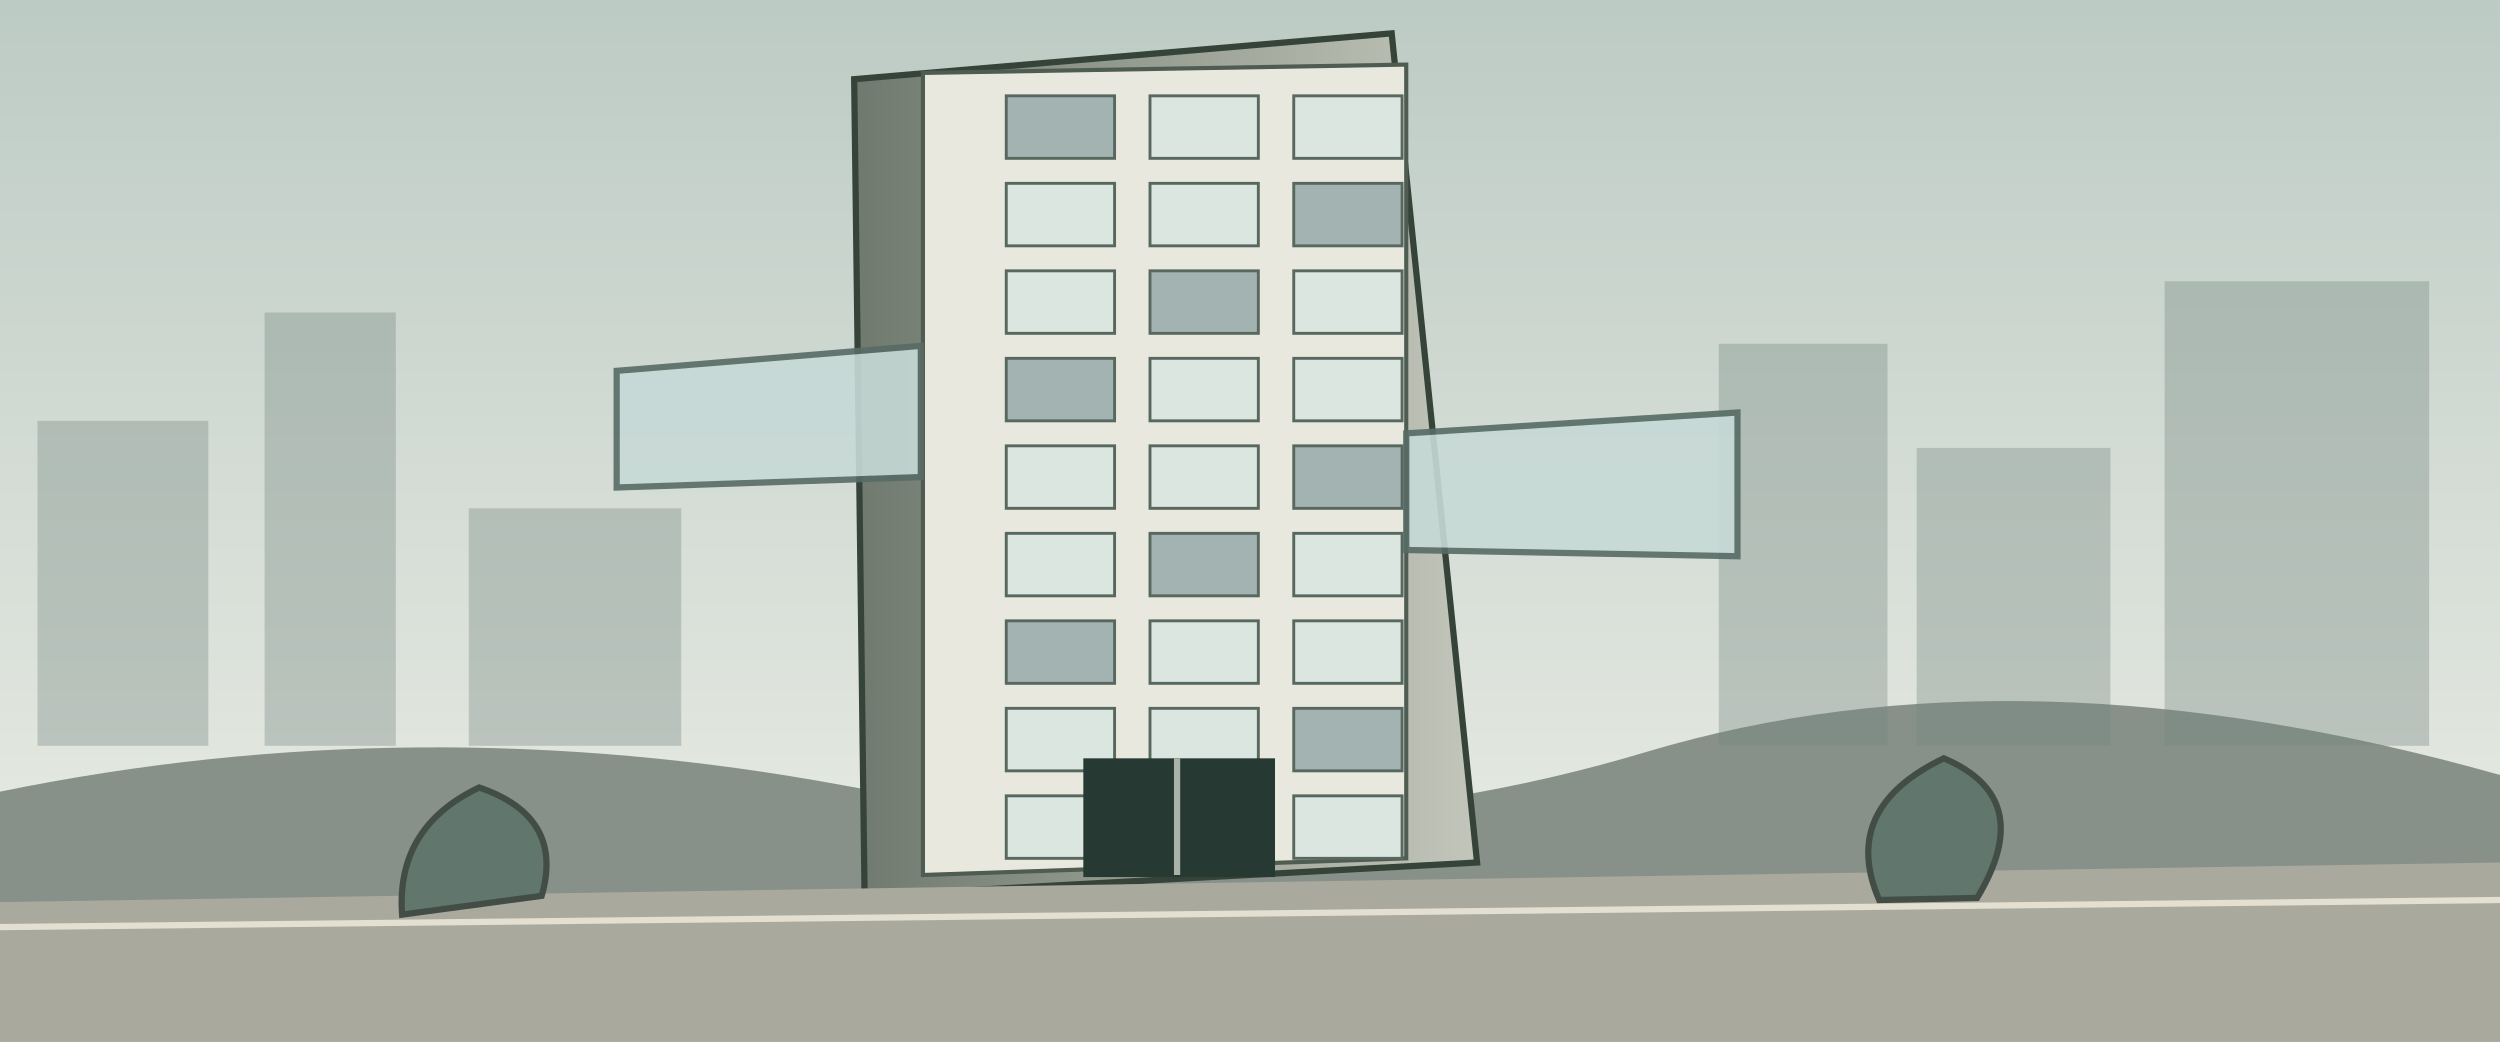
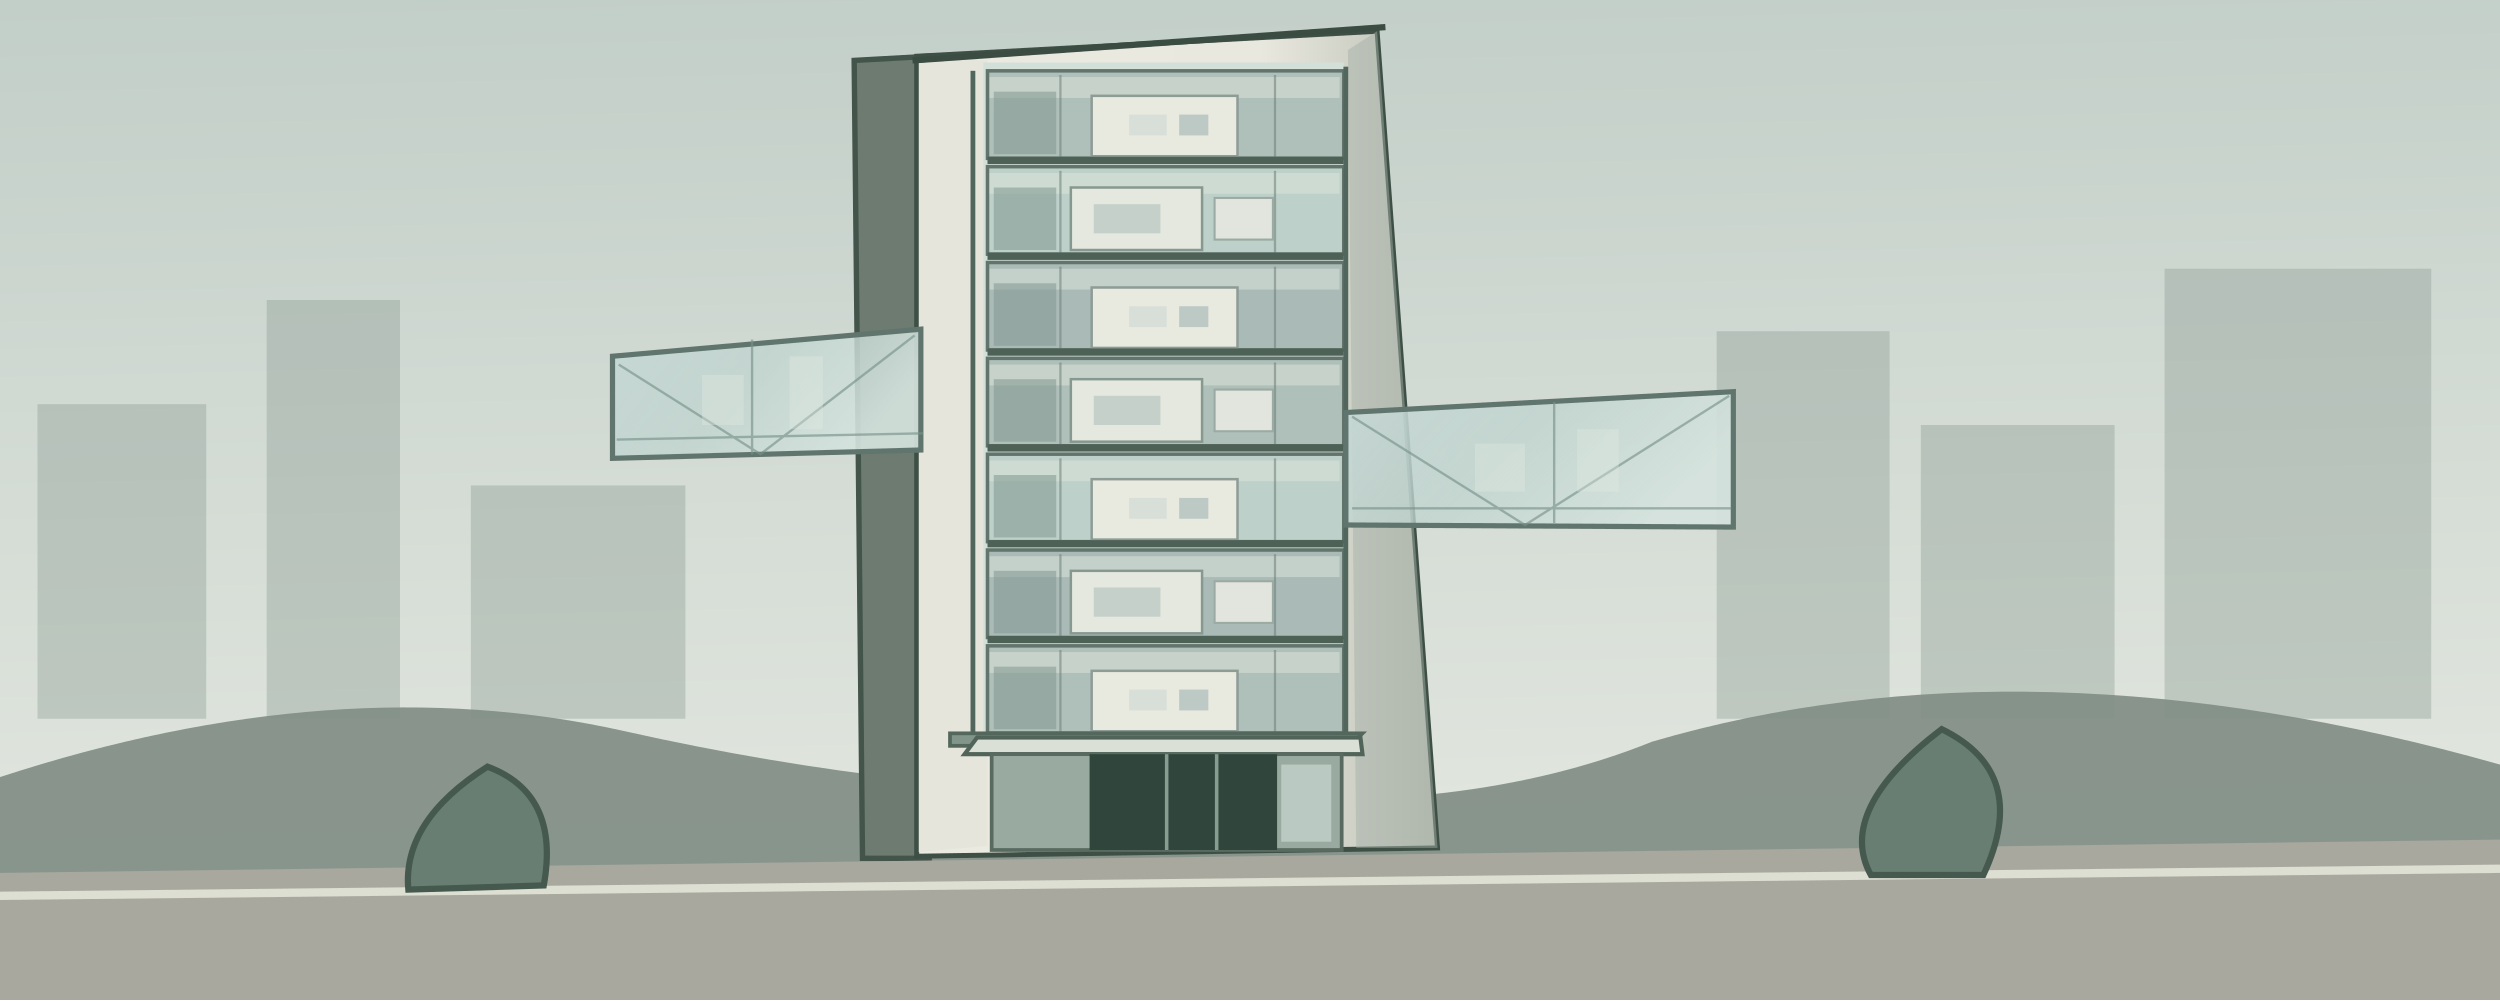
- <svg xmlns="http://www.w3.org/2000/svg" width="1200" height="500" viewBox="0 0 1200 500" role="img" aria-label="Architectural illustration of the gallery tower">
+ <svg xmlns="http://www.w3.org/2000/svg" width="1200" height="480" viewBox="0 0 1200 480" role="img" aria-label="Illustration of the multi-floor virtual art gallery tower, with glass exhibition floors and elevated walkways">
  <defs>
-     <linearGradient id="sky" x2="0" y2="1">
-       <stop stop-color="#bdcbc5" />
-       <stop offset="1" stop-color="#eef0e8" />
+     <linearGradient id="sky" x1="0" x2=".06" y1="0" y2="1">
+       <stop stop-color="#c2cec8" />
+       <stop offset="1" stop-color="#e6eae2" />
    </linearGradient>
-     <linearGradient id="wall" x2="1" y2="0">
-       <stop stop-color="#6f796e" />
-       <stop offset="1" stop-color="#c3c6ba" />
+     <linearGradient id="glass" x1="0" x2="1" y1="0" y2=".35">
+       <stop stop-color="#c6d8d5" stop-opacity=".96" />
+       <stop offset=".5" stop-color="#c0d4cf" stop-opacity=".75" />
+       <stop offset="1" stop-color="#d5e3de" stop-opacity=".92" />
+     </linearGradient>
+     <linearGradient id="facade" x1="0" y1="0" x2="1" y2="0">
+       <stop stop-color="#eaeae0" />
+       <stop offset=".66" stop-color="#e9e8df" />
+       <stop offset="1" stop-color="#b9beb2" />
    </linearGradient>
  </defs>
-   <rect width="1200" height="500" fill="url(#sky)" />
-   <path d="M0 380 Q200 339 405 377 T790 361 T1200 372 V500 H0Z" fill="#87918a" />
-   <g opacity=".35" fill="#74837d">
-     <path d="M18 358 V202 H100 V358M127 358 V150 H190 V358M225 358 V244 H327 V358M825 358 V165 H906 V358M920 358 V215 H1013 V358M1039 358 V135 H1166 V358" />
+   <rect width="1200" height="480" fill="url(#sky)" />
+   <g fill="#82938b" opacity=".34">
+     <rect x="18" y="194" width="81" height="151" />
+     <rect x="128" y="144" width="64" height="201" />
+     <rect x="226" y="233" width="103" height="112" />
+     <rect x="824" y="159" width="83" height="186" />
+     <rect x="922" y="204" width="93" height="141" />
+     <rect x="1039" y="129" width="128" height="216" />
  </g>
-   <path d="M410 38 L668 16 L709 414 L415 430 Z" fill="url(#wall)" stroke="#354339" stroke-width="3" />
-   <path d="M443 35 L675 31 L675 412 L443 420 Z" fill="#e9e8df" stroke="#4e5c51" stroke-width="2" />
-   <rect x="483" y="46" width="52" height="30" fill="#a2b3b1" stroke="#57685f" stroke-width="1.4" />
-   <rect x="552" y="46" width="52" height="30" fill="#dce6e0" stroke="#57685f" stroke-width="1.4" />
-   <rect x="621" y="46" width="52" height="30" fill="#dce6e0" stroke="#57685f" stroke-width="1.4" />
-   <rect x="483" y="88" width="52" height="30" fill="#dce6e0" stroke="#57685f" stroke-width="1.4" />
-   <rect x="552" y="88" width="52" height="30" fill="#dce6e0" stroke="#57685f" stroke-width="1.4" />
-   <rect x="621" y="88" width="52" height="30" fill="#a2b3b1" stroke="#57685f" stroke-width="1.4" />
-   <rect x="483" y="130" width="52" height="30" fill="#dce6e0" stroke="#57685f" stroke-width="1.4" />
-   <rect x="552" y="130" width="52" height="30" fill="#a2b3b1" stroke="#57685f" stroke-width="1.4" />
-   <rect x="621" y="130" width="52" height="30" fill="#dce6e0" stroke="#57685f" stroke-width="1.4" />
-   <rect x="483" y="172" width="52" height="30" fill="#a2b3b1" stroke="#57685f" stroke-width="1.4" />
-   <rect x="552" y="172" width="52" height="30" fill="#dce6e0" stroke="#57685f" stroke-width="1.4" />
-   <rect x="621" y="172" width="52" height="30" fill="#dce6e0" stroke="#57685f" stroke-width="1.4" />
-   <rect x="483" y="214" width="52" height="30" fill="#dce6e0" stroke="#57685f" stroke-width="1.4" />
-   <rect x="552" y="214" width="52" height="30" fill="#dce6e0" stroke="#57685f" stroke-width="1.4" />
-   <rect x="621" y="214" width="52" height="30" fill="#a2b3b1" stroke="#57685f" stroke-width="1.4" />
-   <rect x="483" y="256" width="52" height="30" fill="#dce6e0" stroke="#57685f" stroke-width="1.4" />
-   <rect x="552" y="256" width="52" height="30" fill="#a2b3b1" stroke="#57685f" stroke-width="1.4" />
-   <rect x="621" y="256" width="52" height="30" fill="#dce6e0" stroke="#57685f" stroke-width="1.4" />
-   <rect x="483" y="298" width="52" height="30" fill="#a2b3b1" stroke="#57685f" stroke-width="1.4" />
-   <rect x="552" y="298" width="52" height="30" fill="#dce6e0" stroke="#57685f" stroke-width="1.4" />
-   <rect x="621" y="298" width="52" height="30" fill="#dce6e0" stroke="#57685f" stroke-width="1.4" />
-   <rect x="483" y="340" width="52" height="30" fill="#dce6e0" stroke="#57685f" stroke-width="1.4" />
-   <rect x="552" y="340" width="52" height="30" fill="#dce6e0" stroke="#57685f" stroke-width="1.4" />
-   <rect x="621" y="340" width="52" height="30" fill="#a2b3b1" stroke="#57685f" stroke-width="1.4" />
-   <rect x="483" y="382" width="52" height="30" fill="#dce6e0" stroke="#57685f" stroke-width="1.4" />
-   <rect x="552" y="382" width="52" height="30" fill="#a2b3b1" stroke="#57685f" stroke-width="1.4" />
-   <rect x="621" y="382" width="52" height="30" fill="#dce6e0" stroke="#57685f" stroke-width="1.4" />
-   <g fill="#c7d9d6" stroke="#576b65" stroke-width="3" opacity=".9">
-     <path d="M296 178 L442 166 V229 L296 234Z" />
-     <path d="M675 208 L834 198 V267 L675 264Z" />
+   <path d="M0 373Q162 320 300 351T575 382Q704 392 793 356Q974 303 1200 367V451H0Z" fill="#838f87" opacity=".94" />
+   <path d="M410 29L446 27V412H414Z" fill="#6d7b71" stroke="#43544a" stroke-width="2.6" />
+   <path d="M440 27L661 15L690 407L440 411Z" fill="url(#facade)" stroke="#3e5046" stroke-width="2.4" />
+   <path d="M441 28L474 29V406L441 409Z" fill="#e5e5dc" />
+   <path d="M661 15L690 407H651L647 24Z" fill="#a5afa7" opacity=".48" />
+   <path d="M438 29L665 13" fill="none" stroke="#3b4c42" stroke-width="3" />
+   <path d="M472 30H645V359H472Z" fill="#d3dfd9" />
+   <g>
+     <rect x="474" y="34" width="171" height="42" fill="#afbfba" stroke="#62746b" stroke-width="1.7" />
+     <path d="M475 37H643V47H475Z" fill="#dce4db" opacity=".52" />
+     <rect x="477" y="44" width="30" height="30" fill="#82978f" opacity=".55" />
+     <path d="M509 36V76M612 36V76" fill="none" stroke="#6b8078" opacity=".55" stroke-width="1.1" />
+     <rect x="524" y="46" width="70" height="29" fill="#e8e9df" stroke="#8d9c96" stroke-width="1.2" />
+     <rect x="542" y="55" width="18" height="10" fill="#d8dfd8" />
+     <rect x="566" y="55" width="14" height="10" fill="#bcc9c5" />
+     <path d="M474 77H645" stroke="#4e6157" stroke-width="3.5" />
  </g>
-   <path d="M0 433 L1200 414 V500 H0Z" fill="#aaa99e" />
-   <path d="M0 445 L1200 432" stroke="#e3e0d2" stroke-width="3" />
-   <path d="M520 364 H612 V421 H520Z" fill="#263932" />
-   <path d="M565 364 V420" stroke="#a9b3a8" stroke-width="3" />
-   <g stroke="#424d46" fill="#61766d" stroke-width="3">
-     <path d="M193 439 Q190 397 230 378 Q271 392 260 430 Z" />
-     <path d="M902 432 Q883 388 933 364 Q978 383 949 431 Z" />
+   <g>
+     <rect x="474" y="80" width="171" height="42" fill="#bdd0c9" stroke="#62746b" stroke-width="1.7" />
+     <path d="M475 83H643V93H475Z" fill="#dce4db" opacity=".52" />
+     <rect x="477" y="90" width="30" height="30" fill="#82978f" opacity=".55" />
+     <path d="M509 82V122M612 82V122" fill="none" stroke="#6b8078" opacity=".55" stroke-width="1.1" />
+     <rect x="514" y="90" width="63" height="30" fill="#e5e8df" stroke="#869990" stroke-width="1.2" />
+     <rect x="525" y="98" width="32" height="14" fill="#c4d0c9" />
+     <rect x="583" y="95" width="28" height="20" fill="#e2e5dd" stroke="#9baaa3" stroke-width="1" />
+     <path d="M474 123H645" stroke="#4e6157" stroke-width="3.5" />
  </g>
+   <g>
+     <rect x="474" y="126" width="171" height="42" fill="#aabbb7" stroke="#62746b" stroke-width="1.7" />
+     <path d="M475 129H643V139H475Z" fill="#dce4db" opacity=".52" />
+     <rect x="477" y="136" width="30" height="30" fill="#82978f" opacity=".55" />
+     <path d="M509 128V168M612 128V168" fill="none" stroke="#6b8078" opacity=".55" stroke-width="1.1" />
+     <rect x="524" y="138" width="70" height="29" fill="#e8e9df" stroke="#8d9c96" stroke-width="1.2" />
+     <rect x="542" y="147" width="18" height="10" fill="#d8dfd8" />
+     <rect x="566" y="147" width="14" height="10" fill="#bcc9c5" />
+     <path d="M474 169H645" stroke="#4e6157" stroke-width="3.5" />
+   </g>
+   <g>
+     <rect x="474" y="172" width="171" height="42" fill="#afbfba" stroke="#62746b" stroke-width="1.7" />
+     <path d="M475 175H643V185H475Z" fill="#dce4db" opacity=".52" />
+     <rect x="477" y="182" width="30" height="30" fill="#82978f" opacity=".55" />
+     <path d="M509 174V214M612 174V214" fill="none" stroke="#6b8078" opacity=".55" stroke-width="1.1" />
+     <rect x="514" y="182" width="63" height="30" fill="#e5e8df" stroke="#869990" stroke-width="1.2" />
+     <rect x="525" y="190" width="32" height="14" fill="#c4d0c9" />
+     <rect x="583" y="187" width="28" height="20" fill="#e2e5dd" stroke="#9baaa3" stroke-width="1" />
+     <path d="M474 215H645" stroke="#4e6157" stroke-width="3.5" />
+   </g>
+   <g>
+     <rect x="474" y="218" width="171" height="42" fill="#bdd0c9" stroke="#62746b" stroke-width="1.7" />
+     <path d="M475 221H643V231H475Z" fill="#dce4db" opacity=".52" />
+     <rect x="477" y="228" width="30" height="30" fill="#82978f" opacity=".55" />
+     <path d="M509 220V260M612 220V260" fill="none" stroke="#6b8078" opacity=".55" stroke-width="1.1" />
+     <rect x="524" y="230" width="70" height="29" fill="#e8e9df" stroke="#8d9c96" stroke-width="1.2" />
+     <rect x="542" y="239" width="18" height="10" fill="#d8dfd8" />
+     <rect x="566" y="239" width="14" height="10" fill="#bcc9c5" />
+     <path d="M474 261H645" stroke="#4e6157" stroke-width="3.5" />
+   </g>
+   <g>
+     <rect x="474" y="264" width="171" height="42" fill="#aabbb7" stroke="#62746b" stroke-width="1.7" />
+     <path d="M475 267H643V277H475Z" fill="#dce4db" opacity=".52" />
+     <rect x="477" y="274" width="30" height="30" fill="#82978f" opacity=".55" />
+     <path d="M509 266V306M612 266V306" fill="none" stroke="#6b8078" opacity=".55" stroke-width="1.1" />
+     <rect x="514" y="274" width="63" height="30" fill="#e5e8df" stroke="#869990" stroke-width="1.2" />
+     <rect x="525" y="282" width="32" height="14" fill="#c4d0c9" />
+     <rect x="583" y="279" width="28" height="20" fill="#e2e5dd" stroke="#9baaa3" stroke-width="1" />
+     <path d="M474 307H645" stroke="#4e6157" stroke-width="3.5" />
+   </g>
+   <g>
+     <rect x="474" y="310" width="171" height="42" fill="#afbfba" stroke="#62746b" stroke-width="1.7" />
+     <path d="M475 313H643V323H475Z" fill="#dce4db" opacity=".52" />
+     <rect x="477" y="320" width="30" height="30" fill="#82978f" opacity=".55" />
+     <path d="M509 312V352M612 312V352" fill="none" stroke="#6b8078" opacity=".55" stroke-width="1.1" />
+     <rect x="524" y="322" width="70" height="29" fill="#e8e9df" stroke="#8d9c96" stroke-width="1.2" />
+     <rect x="542" y="331" width="18" height="10" fill="#d8dfd8" />
+     <rect x="566" y="331" width="14" height="10" fill="#bcc9c5" />
+     <path d="M474 353H645" stroke="#4e6157" stroke-width="3.5" />
+   </g>
+   <path d="M467 34V355M646 32V354" stroke="#51665c" stroke-width="2.3" />
+   <path d="M456 352H654L648 358H456Z" fill="#82958b" stroke="#54675c" stroke-width="1.8" />
+   <g stroke="#60756e" stroke-width="2.5">
+     <path d="M294 171L442 158V216L294 220Z" fill="url(#glass)" />
+     <path d="M646 198L832 188V253L646 252Z" fill="url(#glass)" />
+   </g>
+   <g fill="none" stroke="#77928a" stroke-width="1.15" opacity=".64">
+     <path d="M297 175L365 218L439 161M361 163V218M296 211L443 208" />
+     <path d="M649 200L732 252L830 190M746 193V251M649 244H831" />
+   </g>
+   <g opacity=".35" fill="#e3eae2">
+     <rect x="337" y="180" width="20" height="24" />
+     <rect x="379" y="171" width="16" height="35" />
+     <rect x="708" y="213" width="24" height="23" />
+     <rect x="757" y="206" width="20" height="30" />
+   </g>
+   <path d="M469 354L653 354L654 362H463Z" fill="#dae0d5" stroke="#516459" stroke-width="2" />
+   <rect x="476" y="362" width="168" height="46" fill="#99aba1" stroke="#596b61" stroke-width="1.8" />
+   <rect x="523" y="362" width="90" height="46" fill="#30453c" />
+   <path d="M560 362V408M584 362V408" stroke="#879d91" stroke-width="1.7" />
+   <rect x="615" y="367" width="24" height="37" fill="#c8d6ce" opacity=".7" />
+   <path d="M0 419L1200 403V480H0Z" fill="#a8a89e" />
+   <path d="M0 430L1200 417" stroke="#dedfd3" stroke-width="4" />
+   <path d="M196 427Q193 394 234 368Q269 381 261 425Z" fill="#687e73" stroke="#45594f" stroke-width="3" />
+   <path d="M898 420Q881 389 932 350Q975 371 952 420Z" fill="#687e73" stroke="#45594f" stroke-width="3" />
</svg>
